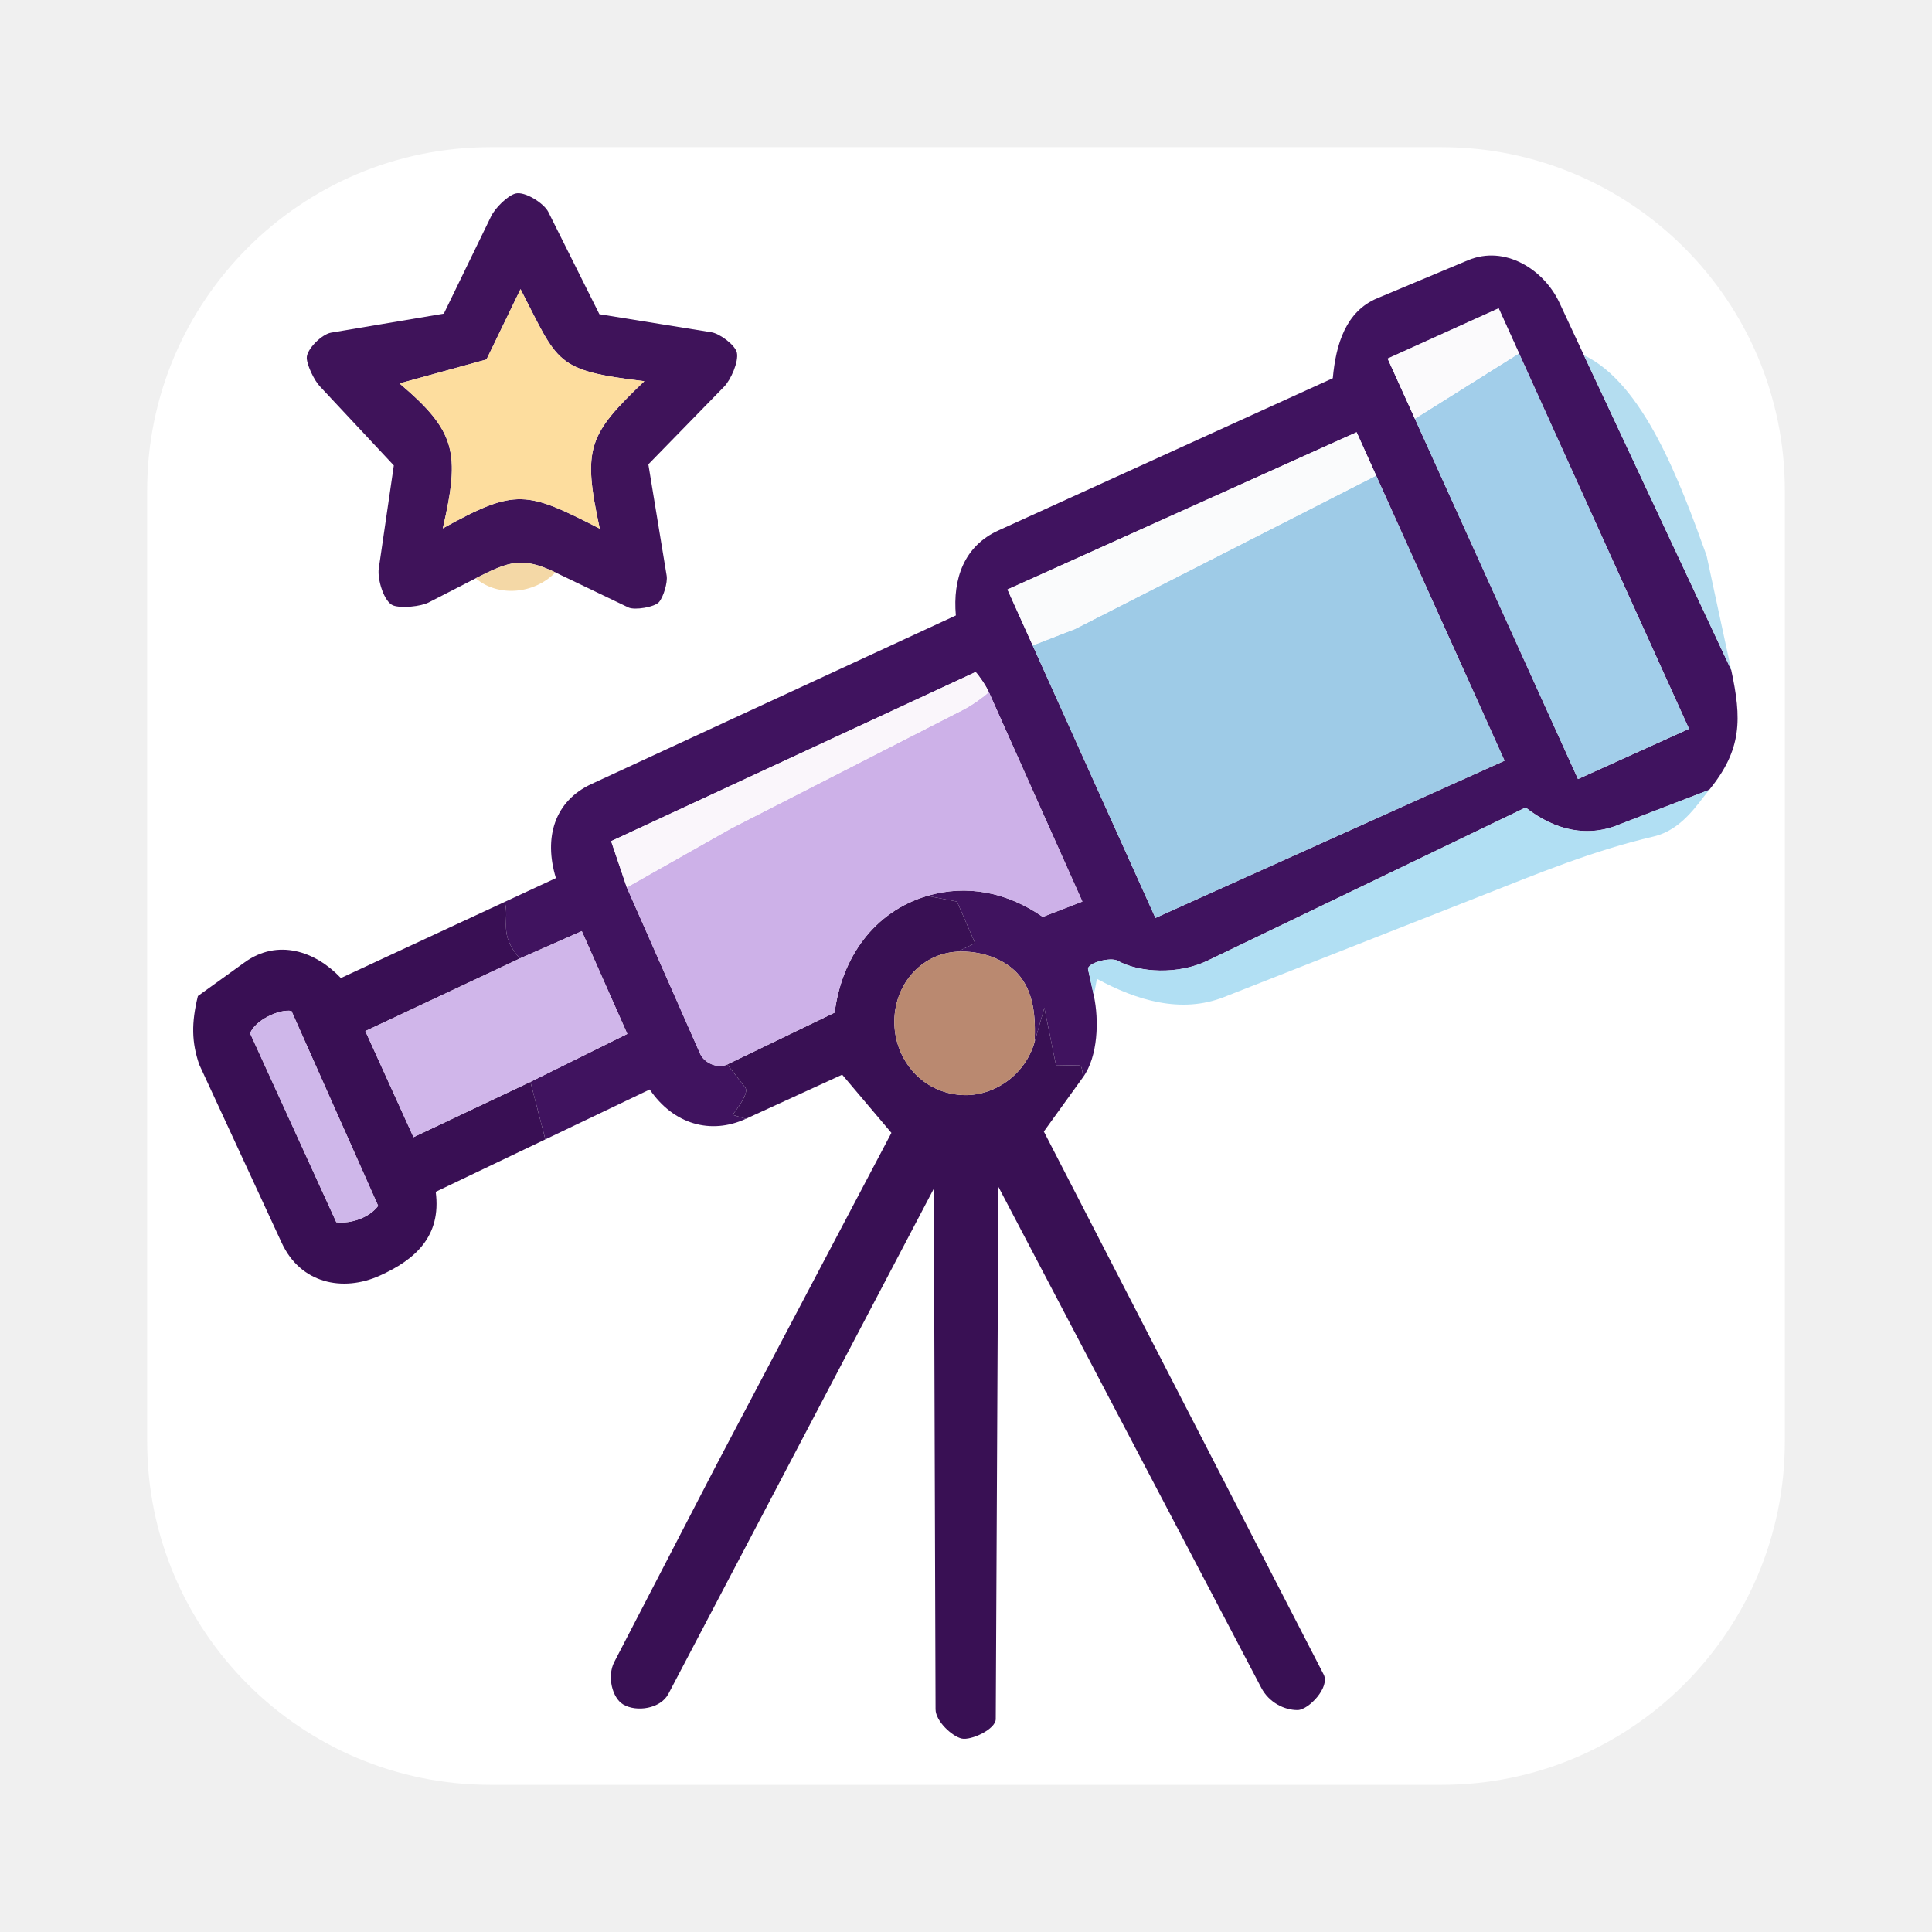
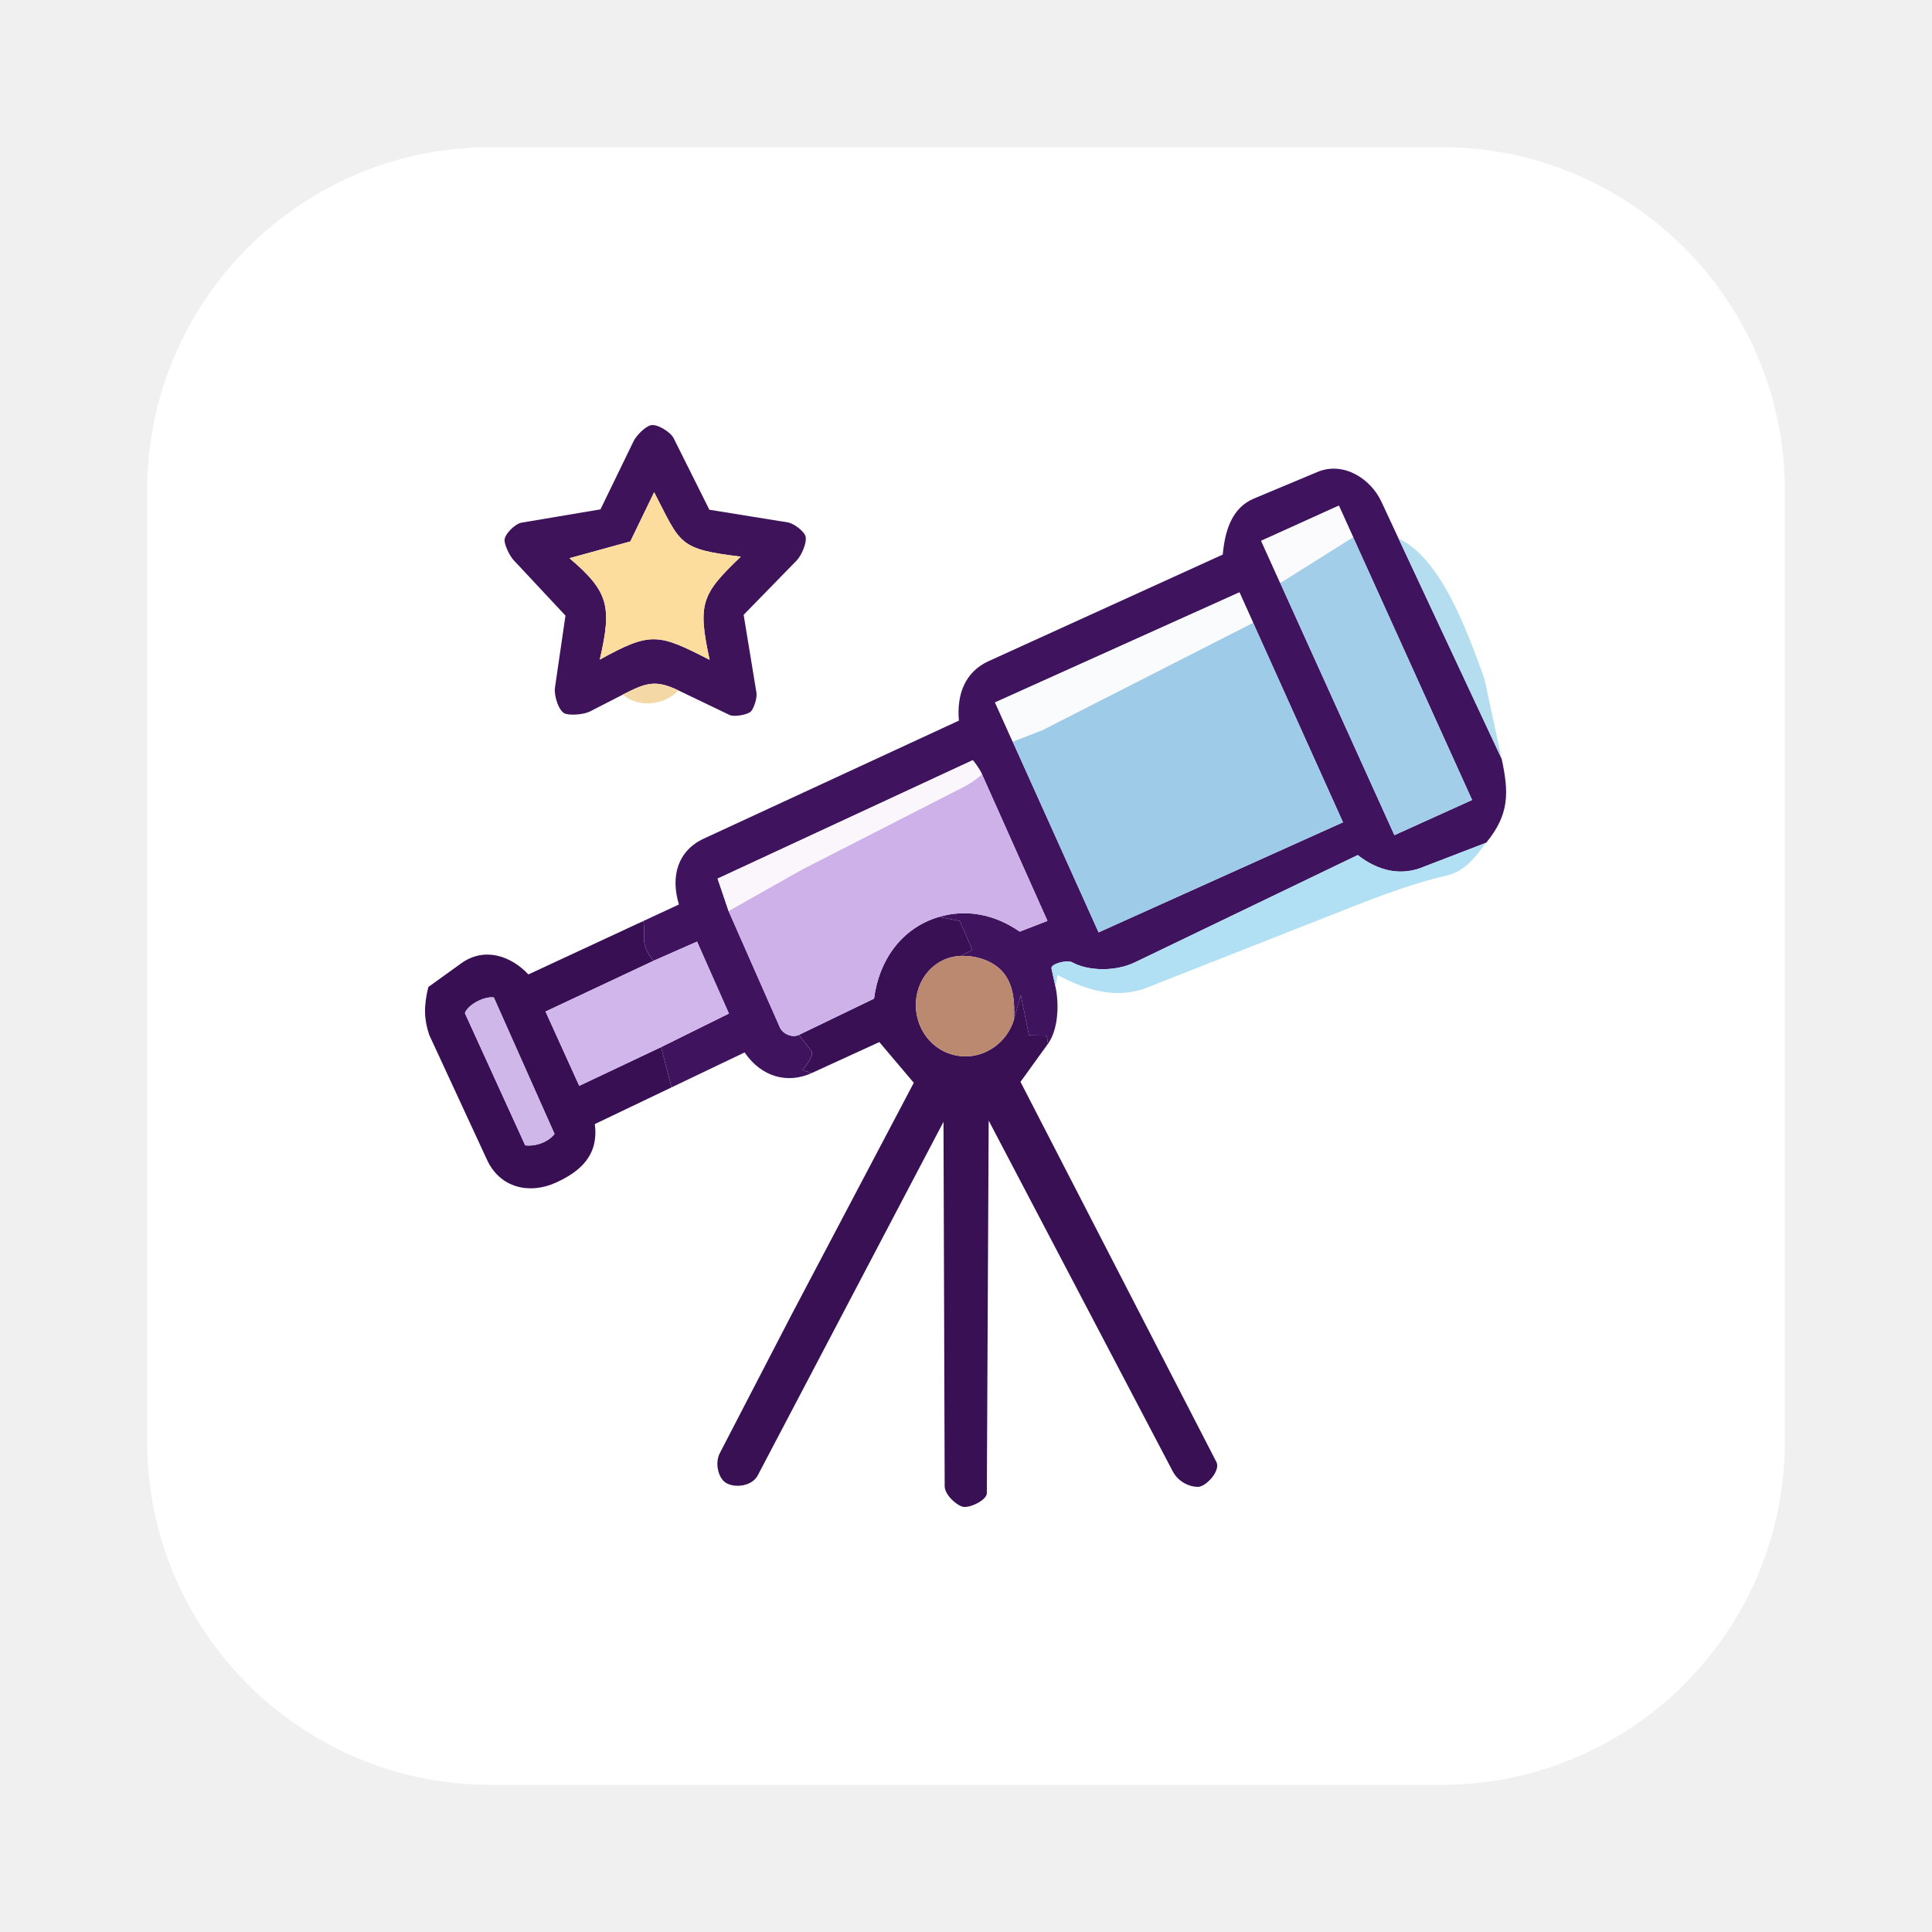
<svg xmlns="http://www.w3.org/2000/svg" t="1788918767712" class="icon" viewBox="0 0 1024 1024" version="1.1" p-id="1483" width="200" height="200">
  <rect x="78" y="78" width="868" height="868" rx="182" fill="#fff" />
-   <g transform="translate(102.4 102.4) scale(.8)">
+   <g transform="translate(225.28 225.28) scale(.56)">
    <path d="M239.958 251.228c-21.862-10.496-30.686-7.441-52.787 3.908l-31.121 15.983c-5.376 2.756-18.176 3.968-23.484 2.039-6.187-2.244-10.65-17.468-9.626-24.465l9.975-68.326-49.083-52.497c-3.635-3.891-8.363-13.636-8.593-18.594-0.265-5.777 9.916-15.838 16.094-16.879l74.709-12.587 31.351-64.546c2.654-5.47 10.906-13.679 16.153-15.053 6.118-1.596 18.807 6.366 21.743 12.245l33.817 67.712 74.265 11.981c5.572 0.896 15.752 8.465 16.836 13.525 1.263 5.905-3.959 17.877-8.439 22.477l-50.218 51.481 12.134 73.813c0.742 4.514-2.185 14.174-5.12 17.493s-16.102 5.504-20.241 3.516l-48.384-23.219z m29.406-28.988c-11.656-53.606-7.492-62.276 29.517-97.689-59.537-7.176-56.687-11.912-82.03-60.996L194.305 110.165l-57.617 15.863c37.29 31.658 40.303 45.73 28.68 96.008 48.469-26.786 55.33-24.712 103.995 0.205z" fill="#3F135A" p-id="1484" />
    <path d="M239.958 251.228c-14.285 14.618-38.186 16.384-52.787 3.908 22.101-11.349 30.925-14.396 52.787-3.908z" fill="#F4D8A6" p-id="1485" />
    <path d="M269.363 222.241c-48.665-24.917-55.526-26.982-103.995-0.205 11.622-50.287 8.602-64.349-28.68-96.008l57.617-15.863 22.545-46.609c25.344 49.083 22.502 53.828 82.03 60.996-37.009 35.413-41.173 44.083-29.517 97.689z" fill="#FDDD9E" p-id="1486" />
    <path d="M921.374 107.34l97.621 208.587c6.946 32.256 7.313 52.522-14.618 79.385l-58.47 22.511c-21.811 9.472-43.665 4.429-63.138-10.812L671.989 508.498c-19.49 9.387-45.167 7.979-59.511 0.017-4.736-2.628-20.54 1.434-19.584 5.803l3.763 17.177c3.601 16.418 2.773 40.456-7.057 54.084-0.427-1.075-0.401-7.646-2.321-7.68l-15.667-0.247-7.706-37.93-6.477 22.681c0.777-15.932-0.222-33.587-11.503-45.67-9.515-10.189-25.148-14.916-39.364-14.242l11.443-5.632-11.955-27.537-19.695-3.772c26.026-7.68 52.676-2.569 76.492 13.918l26.257-10.155-61.986-138.828c-2.082-4.659-7.663-12.518-8.815-13.227l-241.406 112.033 10.376 30.634 48.563 110.165c2.825 6.408 11.887 10.069 17.988 7.125l12.1 15.573c1.971 3.644-4.83 13.082-8.619 17.792l8.806 2.671c-23.228 10.641-47.88 3.678-63.65-19.439l-69.162 33.066-9.882-38.118 64.187-31.769-30.157-68.078-41.037 18.108c-14.49-16.307-6.605-24.985-9.984-37.504l33.886-15.752c-8.26-26.965-0.845-51.063 23.552-62.344l241.406-111.666c-2.133-24.414 5.487-45.986 28.194-56.32l221.549-100.855c2.057-22.613 8.636-44.262 29.44-52.975l60.185-25.199c24.499-10.257 50.304 6.238 60.484 28.066l16.256 34.876z m-3.908 280.813l73.54-33.288L864.892 76.288l-73.54 33.288 126.113 278.577zM637.498 480.176l231.312-104.183-98.013-217.624-231.312 104.183 98.013 217.624z" fill="#40135F" p-id="1487" />
    <path d="M486.348 465.55l19.695 3.772 11.955 27.537-11.443 5.632c-25.02 1.195-42.811 22.972-42.001 48.085 0.759 23.475 17.963 45.201 44.407 46.89 20.983 1.34 42.146-12.936 48.469-35.063l6.477-22.681 7.706 37.93 15.667 0.247c1.92 0.034 1.894 6.605 2.321 7.68l-26.026 36.079 185.385 359.729c4.361 8.465-10.027 23.509-17.229 23.577-8.815 0.077-19.004-5.035-24.081-14.711L533.46 658.291l-1.749 352.663c-0.034 6.707-16.324 14.276-22.571 12.877-6.255-1.399-17.288-11.418-17.314-19.413l-1.126-344.949-175.862 334.76c-5.197 9.89-21.188 12.296-30.037 6.972-7.168-4.318-10.769-18.56-5.811-28.117l67.328-129.953 116.266-220.585-32.614-38.545-63.829 29.244-8.806-2.671c3.797-4.71 10.59-14.14 8.619-17.792l-12.1-15.573 71.142-34.338c4.582-36.164 25.924-66.867 61.38-77.329z" fill="#391054" p-id="1488" />
    <path d="M206.422 469.518c3.371 12.518-4.506 21.197 9.984 37.504l-102.357 48.085 31.897 70.314 77.465-36.659 9.882 38.118-72.618 34.722c3.9 29.713-13.909 45.073-37.009 55.509-24.704 11.17-52.625 5.12-64.998-21.64L3.996 577.293c-5.043-14.746-5.282-27.477-0.887-45.406L34.135 509.539c21.956-15.821 46.882-7.356 63.701 10.436l108.577-50.457z m-111.615 212.223c10.129 1.203 22.033-3.217 27.742-10.82l-57.429-129.117c-8.243-1.442-24.2 6.221-27.417 14.78l57.105 125.166z" fill="#390F54" p-id="1489" />
    <path d="M1004.377 395.313c-8.081 9.907-18.347 26.573-36.804 30.89-40.431 9.446-76.288 24.38-115.148 39.671l-169.488 66.705c-28.467 11.204-58.052 2.125-84.189-12.075l-2.091 10.974-3.763-17.177c-0.956-4.369 14.848-8.431 19.584-5.803 14.344 7.962 40.021 9.37 59.511-0.017l210.78-101.486c19.481 15.24 41.335 20.284 63.138 10.812l58.47-22.511z" fill="#B1DFF3" p-id="1490" />
    <path d="M1018.986 315.928l-97.621-208.587c39.313 18.637 63.488 83.199 81.314 132.846l16.307 75.733z" fill="#B4DDF0" p-id="1491" />
    <path d="M556.175 299.612l28.177-10.931 199.372-101.597 85.085 188.91-231.312 104.183-81.322-180.564z" fill="#9ECBE7" p-id="1492" />
    <path d="M486.348 465.55c-35.456 10.462-56.806 41.165-61.38 77.329l-71.142 34.338c-6.101 2.944-15.164-0.708-17.988-7.125l-48.563-110.165 69.12-39.065 153.804-78.651c5.999-3.063 13.764-8.678 16.921-11.733l61.986 138.828-26.257 10.155c-23.808-16.486-50.466-21.598-76.492-13.918z" fill="#CDB1E8" p-id="1493" />
    <path d="M809.392 149.426l69.009-43.306 112.614 248.745-73.548 33.288-108.074-238.727z" fill="#A2CEEA" p-id="1494" />
    <path d="M223.412 588.754l-77.465 36.659-31.906-70.314 102.365-48.085 41.037-18.108 30.157 68.078-64.187 31.769z" fill="#D0B6EA" p-id="1495" />
    <path d="M783.724 187.084L584.352 288.681l-28.177 10.931-16.691-37.06 231.303-104.183 12.936 28.714z" fill="#FAFBFC" p-id="1496" />
    <path d="M506.554 502.491c14.216-0.683 29.849 4.053 39.364 14.242 11.281 12.075 12.279 29.73 11.503 45.67-6.323 22.127-27.477 36.411-48.469 35.063-26.436-1.69-43.648-23.415-44.407-46.89-0.811-25.105 16.981-46.882 42.001-48.085z" fill="#BA8970" p-id="1497" />
    <path d="M527.111 330.485c-3.157 3.046-10.923 8.661-16.921 11.733l-153.804 78.651-69.12 39.065-10.376-30.634 241.406-112.033c1.152 0.708 6.733 8.567 8.815 13.227z" fill="#FAF6FB" p-id="1498" />
    <path d="M878.401 106.12l-69.009 43.306-18.031-39.85 73.54-33.288 13.5 29.832z" fill="#FBFAFC" p-id="1499" />
    <path d="M94.807 681.741L37.702 556.575c3.217-8.559 19.174-16.222 27.417-14.78l57.429 129.117c-5.709 7.603-17.613 12.023-27.742 10.82z" fill="#CFB7EA" p-id="1500" />
  </g>
</svg>
